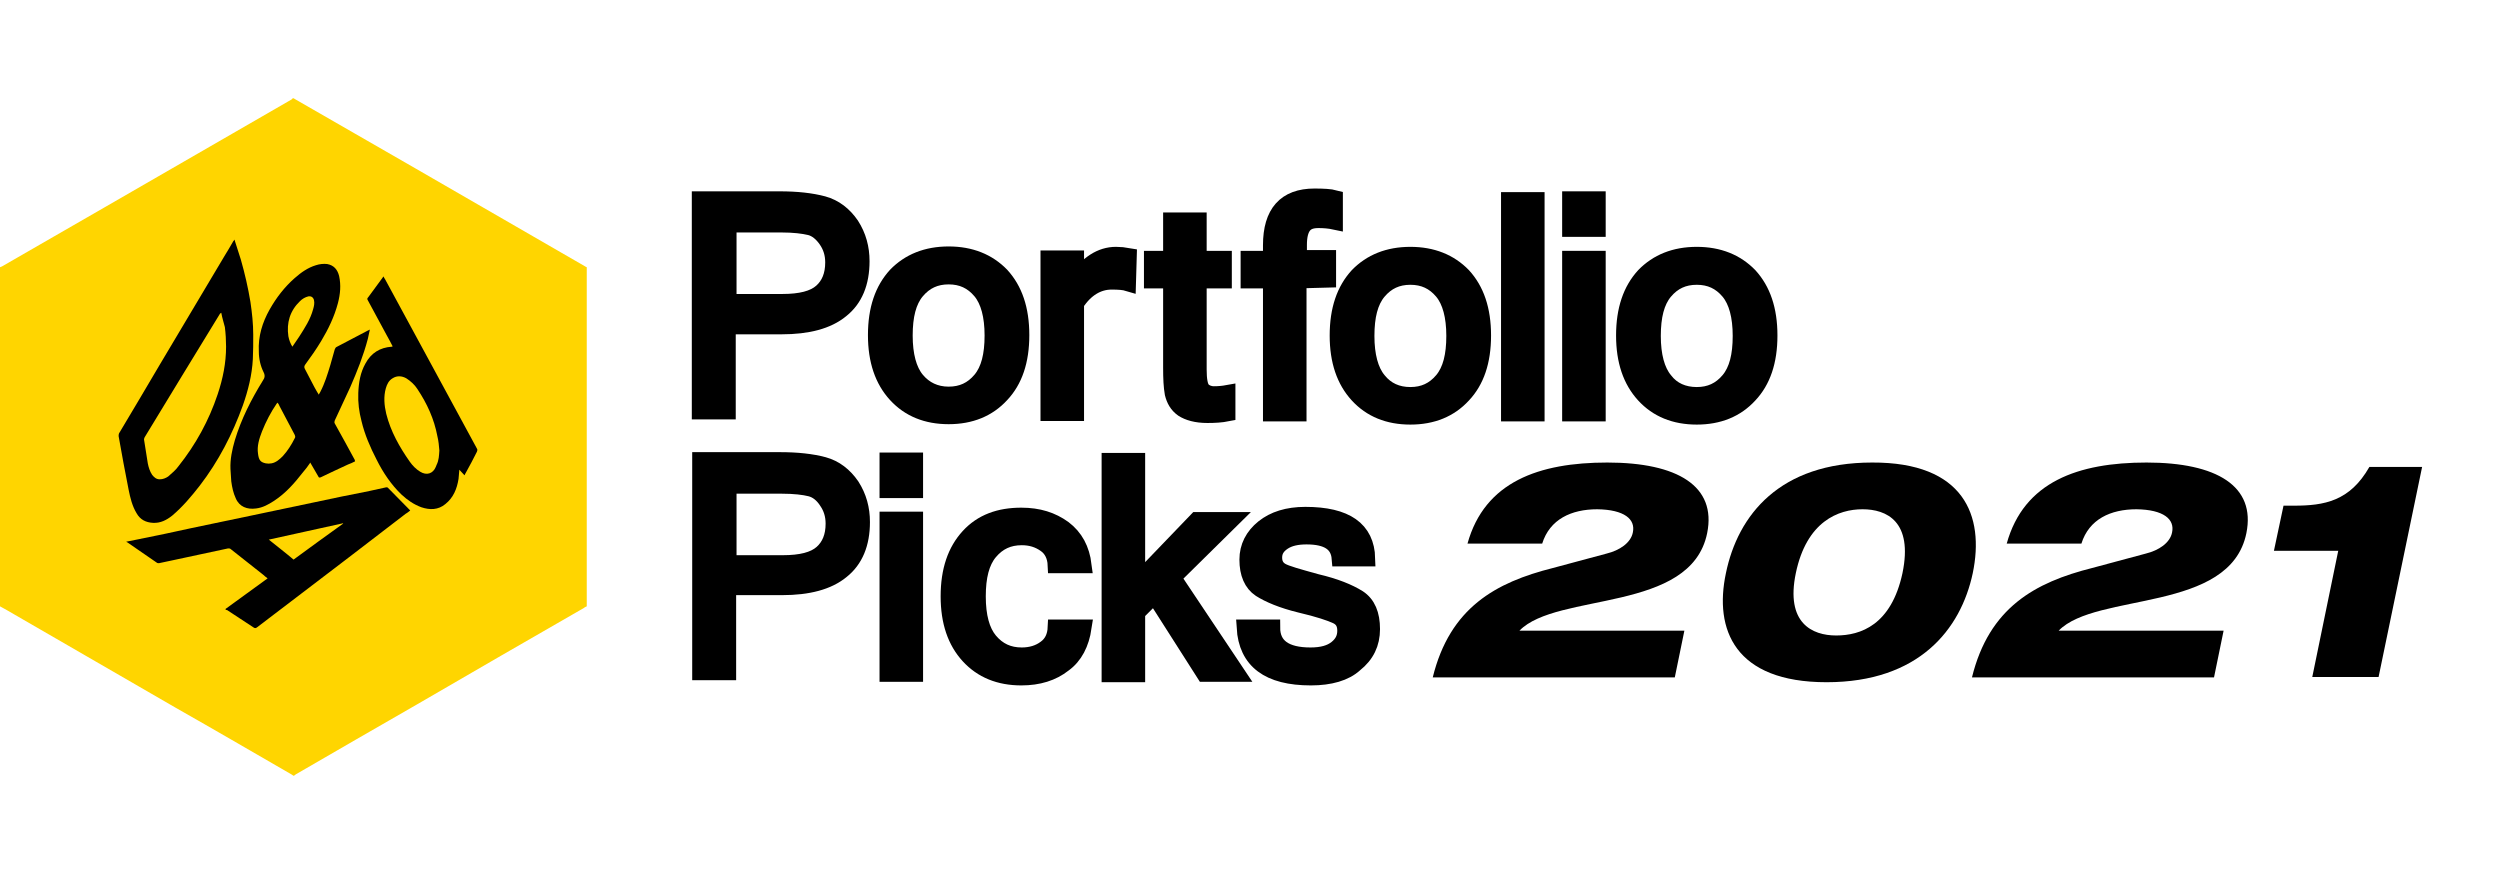
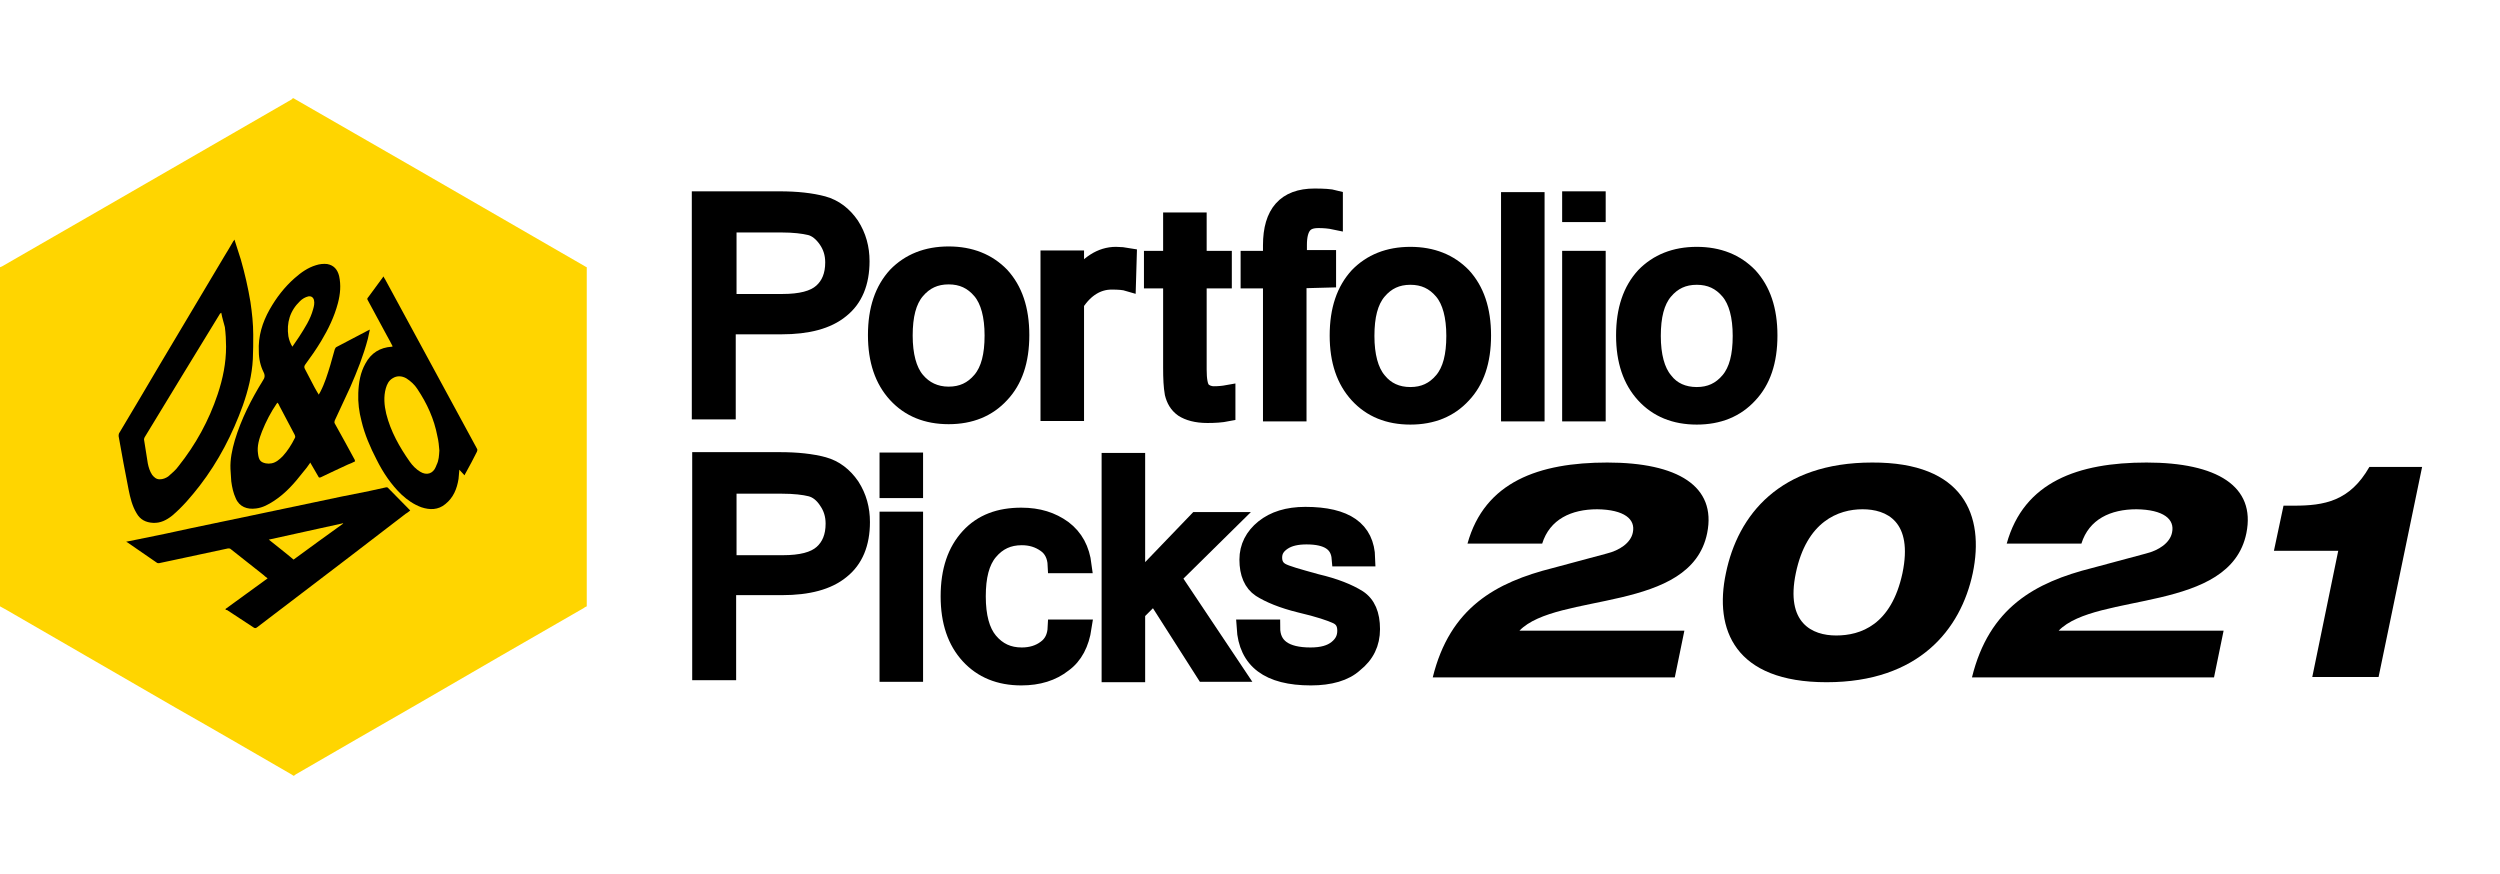
<svg xmlns="http://www.w3.org/2000/svg" version="1.1" id="Layer_1" x="0px" y="0px" viewBox="0 0 625.9 218.6" style="enable-background:new 0 0 625.9 218.6;" xml:space="preserve">
  <style type="text/css">
	.st0{fill:#FFD500;}
	.st1{stroke:#000000;stroke-width:4;stroke-miterlimit:10;}
</style>
  <g>
    <path class="st0" d="M146.9,66.9c0,28.3,0,56.6,0,84.9c-0.2,0.1-0.5,0.2-0.7,0.4c-13.9,8-27.8,16-41.7,24.1   C94.3,182.2,84.1,188,74,193.9c-0.1,0.1-0.2,0.2-0.4,0.3c-0.1,0-0.2,0-0.2,0c-0.1-0.1-0.2-0.2-0.4-0.3c-9.7-5.6-19.3-11.2-29-16.7   c-13.4-7.8-26.9-15.5-40.3-23.3c-1.2-0.7-2.4-1.4-3.7-2.1c0-28.3,0-56.6,0-84.9c0.2-0.1,0.3-0.1,0.5-0.2   c8.6-4.9,17.1-9.9,25.7-14.8c15.6-9,31.2-18,46.8-27c0.1-0.1,0.2-0.2,0.3-0.3c0.1,0,0.1,0,0.2,0c0.2,0.1,0.3,0.2,0.5,0.3   c10,5.7,19.9,11.5,29.9,17.2c14.2,8.2,28.4,16.4,42.6,24.6C146.6,66.8,146.7,66.8,146.9,66.9z" />
    <g>
      <path d="M88.9,115.5c-0.6,0.3-1.2,0.6-1.8,0.8c-2.3,1.1-4.6,2.1-6.8,3.2c-0.3,0.1-0.5,0.1-0.6-0.2c-0.6-1-1.2-2.1-1.8-3.1    c-0.1-0.1-0.1-0.2-0.2-0.4c-0.6,0.9-1.2,1.7-1.9,2.5c-2.1,2.7-4.3,5.2-7.2,7.1c-1.4,0.9-2.8,1.7-4.5,1.9c-2.2,0.3-4.2-0.4-5.1-2.6    c-0.6-1.3-0.9-2.7-1.1-4.2c-0.1-1-0.1-2.1-0.2-3.1c-0.1-2.4,0.4-4.8,1.1-7.2c1.6-5.3,4.1-10.2,7-14.9c0.5-0.7,0.6-1.3,0.2-2.1    c-0.8-1.6-1.2-3.4-1.2-5.2c-0.2-3.8,0.9-7.3,2.7-10.5c1.7-3,3.7-5.6,6.3-7.9c1.6-1.4,3.3-2.6,5.3-3.2c0.9-0.3,1.9-0.4,2.8-0.3    c1.7,0.3,2.6,1.4,3,3c0.5,2.3,0.3,4.5-0.3,6.8c-0.9,3.4-2.4,6.5-4.2,9.5c-1.2,2-2.6,4-4,5.9c-0.2,0.3-0.3,0.6-0.1,1    c0.8,1.5,1.6,3.1,2.4,4.6c0.3,0.6,0.7,1.2,1.1,1.9c0.2-0.3,0.3-0.5,0.4-0.7c1.1-2.1,1.8-4.4,2.5-6.7c0.4-1.3,0.7-2.6,1.1-3.9    c0.1-0.2,0.2-0.5,0.4-0.6c2.7-1.4,5.3-2.8,8-4.2c0.1,0,0.2-0.1,0.4-0.2c-0.2,0.8-0.3,1.5-0.5,2.3C91,89,89.4,93,87.7,96.9    c-1.3,2.8-2.6,5.6-3.9,8.4c-0.1,0.3-0.1,0.5,0,0.7c1.7,3,3.3,6,5,9.1C88.9,115.4,88.9,115.4,88.9,115.5z M69.5,100.8    c-0.1,0.1-0.1,0.2-0.2,0.2c-1.5,2.2-2.7,4.5-3.7,7c-0.7,1.8-1.3,3.7-1,5.6c0.2,1.6,0.6,2.1,1.9,2.4c0.5,0.1,1,0.1,1.5,0    c1.1-0.2,2-1,2.8-1.8c1.2-1.3,2.2-2.9,3-4.5c0.2-0.3,0.1-0.5,0-0.8c-1.3-2.4-2.5-4.8-3.8-7.2C69.9,101.4,69.7,101.1,69.5,100.8z     M73.2,86.8c0.6-0.9,1.1-1.6,1.7-2.5c1.4-2.2,2.8-4.3,3.5-6.9c0.2-0.7,0.4-1.5,0.2-2.3c-0.2-0.7-0.7-1-1.4-0.9    c-0.8,0.2-1.5,0.6-2.1,1.2c-2.5,2.4-3.4,5.4-2.9,8.8C72.4,85.2,72.7,86,73.2,86.8z" />
      <path d="M58.7,60c0.5,1.7,1.1,3.3,1.6,5c1,3.5,1.8,7,2.4,10.6c0.4,2.7,0.7,5.5,0.7,8.2c0,2,0,4.1-0.1,6.1c-0.2,4-1.2,7.9-2.5,11.6    c-2.6,7.2-6.1,14-10.8,20.1c-2.1,2.7-4.3,5.3-6.9,7.5c-1.4,1.1-2.9,1.9-4.8,1.8c-1.8-0.1-3.2-0.8-4.1-2.4c-1.1-1.8-1.6-3.9-2-5.9    c-0.9-4.5-1.7-8.9-2.5-13.4c0-0.2,0-0.5,0.1-0.7c3.4-5.7,6.8-11.4,10.2-17.2c5.4-9.1,10.8-18.1,16.2-27.2c0.7-1.2,1.5-2.4,2.2-3.7    c0.1-0.1,0.2-0.2,0.2-0.3C58.6,60.1,58.6,60.1,58.7,60z M55.4,78.3L55.4,78.3c-0.2,0.1-0.2,0.2-0.3,0.2    c-6.3,10.3-12.6,20.6-18.9,31c-0.1,0.2-0.2,0.5-0.1,0.8c0.3,1.9,0.6,3.8,0.9,5.7c0.2,1,0.5,2,1.1,2.9c0.5,0.6,1,1.1,1.9,1.1    c0.8,0,1.5-0.3,2.1-0.7c0.9-0.8,1.9-1.6,2.6-2.6c4.3-5.4,7.6-11.4,9.8-18c1.3-3.9,2.1-7.8,2.1-11.9c0-1.6-0.1-3.3-0.3-4.9    C56,80.7,55.6,79.5,55.4,78.3z" />
      <path d="M56.4,152.5c3.5-2.6,7.1-5.1,10.6-7.7c-0.4-0.3-0.8-0.6-1.1-0.9c-2.7-2.1-5.4-4.3-8.1-6.4c-0.2-0.2-0.4-0.2-0.7-0.2    c-4.7,1-9.3,2-14,3c-1.1,0.2-2.2,0.5-3.3,0.7c-0.1,0-0.4,0-0.5-0.1c-2.5-1.7-4.9-3.4-7.4-5.1c-0.1-0.1-0.2-0.1-0.3-0.1l0.1-0.1    c1-0.2,2-0.4,3-0.6c4.4-0.9,8.9-1.8,13.3-2.8c5.1-1.1,10.2-2.1,15.3-3.2c5.1-1.1,10.1-2.1,15.2-3.2c4.7-1,9.4-2,14.1-2.9    c1.4-0.3,2.8-0.6,4.1-0.9c0.1,0,0.3,0,0.4,0.1c1.9,1.9,3.7,3.8,5.6,5.7c-0.4,0.3-0.7,0.6-1.1,0.8c-9.6,7.4-19.3,14.8-28.9,22.1    c-2.8,2.1-5.6,4.3-8.4,6.4c-0.3,0.2-0.5,0.2-0.8,0c-2.2-1.5-4.5-2.9-6.7-4.4C56.7,152.8,56.6,152.7,56.4,152.5z M67.3,135.1    c2.1,1.7,4.2,3.3,6.2,5c4.1-3,8.2-6,12.4-9c0,0,0,0,0-0.1C79.7,132.4,73.5,133.7,67.3,135.1z" />
      <path d="M98.3,86.7c-0.5-1-1-1.9-1.5-2.8c-1.6-2.9-3.1-5.8-4.7-8.7c-0.2-0.3-0.2-0.5,0.1-0.8c1.2-1.6,2.4-3.3,3.6-4.9    c0.1-0.1,0.1-0.2,0.2-0.3c0.1,0.3,0.3,0.5,0.4,0.7c7.7,14.1,15.3,28.3,23,42.4c0.2,0.3,0.1,0.5,0,0.8c-0.9,1.8-1.8,3.5-2.8,5.3    c-0.1,0.2-0.2,0.3-0.3,0.6c-0.4-0.5-0.9-0.9-1.3-1.4c-0.1,0.8-0.1,1.6-0.2,2.3c-0.4,2.5-1.3,4.7-3.3,6.3c-1.8,1.5-3.9,1.5-6,0.8    c-1.9-0.7-3.5-1.8-5-3.2c-2.6-2.5-4.6-5.5-6.2-8.7c-1.6-3.1-3-6.3-3.8-9.7c-0.6-2.3-0.9-4.6-0.8-7c0.1-2.6,0.5-5.1,1.8-7.4    c1.4-2.6,3.6-4,6.6-4.2C98.1,86.8,98.2,86.8,98.3,86.7z M110,112.8c-0.1-1.2-0.2-2.4-0.5-3.6c-0.8-4.3-2.6-8.2-5-11.8    c-0.7-1.1-1.7-2-2.8-2.7c-1.1-0.6-2.3-0.7-3.4,0c-1,0.6-1.4,1.5-1.7,2.5c-0.6,2.1-0.4,4.3,0.1,6.4c1.1,4.4,3.3,8.3,5.9,12    c0.7,1,1.6,1.9,2.6,2.5c1.6,1,3.2,0.5,3.9-1.2c0.1-0.2,0.1-0.3,0.2-0.5C109.9,115.2,109.9,114.1,110,112.8z" />
    </g>
  </g>
  <g>
    <g>
      <path class="st1" d="M175.2,49.9h19.9c4.4,0,8,0.4,11,1.2c2.9,0.8,5.2,2.6,7,5.2c1.8,2.8,2.6,5.8,2.6,9.1c0,5.4-1.7,9.5-5.1,12.2    c-3.4,2.8-8.4,4.1-14.9,4.1h-13.5V103h-7V49.9L175.2,49.9z M182.4,75.6h13.5c4.5,0,7.8-0.8,9.8-2.6c1.9-1.7,2.9-4.1,2.9-7.3    c0-2.2-0.6-4-1.7-5.6s-2.5-2.8-4.1-3.2c-1.7-0.4-4-0.7-7.2-0.7h-13.2V75.6z" />
    </g>
    <g>
      <path class="st1" d="M237.5,63.7c5.5,0,9.9,1.8,13.2,5.2c3.3,3.6,5,8.5,5,15s-1.7,11.4-5,14.9c-3.3,3.6-7.7,5.4-13.2,5.4    s-9.9-1.8-13.2-5.4s-5-8.5-5-14.9c0-6.5,1.7-11.4,5-15C227.6,65.5,232,63.7,237.5,63.7z M237.5,98.8c3.3,0,5.9-1.2,8-3.7    s3-6.2,3-11.1s-1-8.7-3-11.1c-2.1-2.5-4.7-3.7-8-3.7s-5.9,1.2-8,3.7s-3,6.2-3,11.1s1,8.7,3,11.1S234.2,98.8,237.5,98.8z" />
    </g>
    <g>
      <path class="st1" d="M282.4,70.9c-1-0.3-2.3-0.4-4.1-0.4c-3.4,0-6.5,1.8-8.9,5.5v27.4h-6.9V64.7h6.9v5.4c2.9-4.1,6.2-6.3,10-6.3    c1,0,2.1,0.1,3.2,0.3L282.4,70.9L282.4,70.9z" />
    </g>
    <g>
      <path class="st1" d="M307.3,103.5c-1.5,0.3-3.2,0.4-5,0.4c-2.8,0-4.8-0.6-6.2-1.5c-1.4-1-2.1-2.3-2.5-3.9    c-0.3-1.7-0.4-3.7-0.4-6.5V70.2h-4.8v-5.4h4.8v-9.6h6.9v9.6h6.3v5.4h-6.3v22.3c0,2.6,0.3,4.3,1,5.1c0.7,0.7,1.7,1.1,2.8,1.1    c1.2,0,2.3-0.1,3.4-0.3L307.3,103.5L307.3,103.5z" />
    </g>
    <g>
      <path class="st1" d="M325.1,70.2v33.3h-6.9V70.2h-5.6v-5.4h5.6v-3.4c0-8.1,3.6-12.2,10.9-12.2c2.2,0,4,0.1,5.1,0.4v5.9    c-1.4-0.3-2.8-0.4-4.1-0.4c-1.7,0-2.9,0.4-3.7,1.4c-0.8,1-1.2,2.6-1.2,4.8v3.3h7.3V70L325.1,70.2L325.1,70.2z" />
    </g>
    <g>
      <path class="st1" d="M353.1,63.8c5.5,0,9.9,1.8,13.2,5.2c3.3,3.6,5,8.5,5,15s-1.7,11.4-5,14.9c-3.3,3.6-7.7,5.4-13.2,5.4    s-9.9-1.8-13.2-5.4c-3.3-3.6-5-8.5-5-14.9c0-6.5,1.7-11.4,5-15C343.2,65.6,347.6,63.8,353.1,63.8z M353.1,98.9    c3.3,0,5.9-1.2,8-3.7s3-6.2,3-11.1s-1-8.7-3-11.1c-2.1-2.5-4.7-3.7-8-3.7s-5.9,1.2-8,3.7s-3,6.2-3,11.1s1,8.7,3,11.1    C347.1,97.7,349.8,98.9,353.1,98.9z" />
    </g>
    <g>
      <path class="st1" d="M384.6,103.5h-6.8V50.1h6.9v53.4H384.6z" />
    </g>
    <g>
-       <path class="st1" d="M400,57.3h-6.9v-7.4h6.9V57.3z M400,103.5h-6.9V64.8h6.9V103.5z" />
+       <path class="st1" d="M400,53.6h-6.9v-3.7h6.9V53.6z M400,103.5h-6.9V64.8h6.9V103.5z" />
    </g>
    <g>
      <path class="st1" d="M424.8,63.8c5.5,0,9.9,1.8,13.2,5.2c3.3,3.6,5,8.5,5,15s-1.7,11.4-5,14.9c-3.3,3.6-7.7,5.4-13.2,5.4    s-9.9-1.8-13.2-5.4c-3.3-3.6-5-8.5-5-14.9c0-6.5,1.7-11.4,5-15C414.9,65.6,419.3,63.8,424.8,63.8z M424.8,98.9    c3.3,0,5.9-1.2,8-3.7s3-6.2,3-11.1s-1-8.7-3-11.1c-2.1-2.5-4.7-3.7-8-3.7s-5.9,1.2-8,3.7s-3,6.2-3,11.1s1,8.7,3,11.1    C418.7,97.7,421.5,98.9,424.8,98.9z" />
    </g>
    <g>
      <path class="st1" d="M175.3,115.2h19.9c4.4,0,8,0.4,11,1.2c2.9,0.8,5.2,2.6,7,5.2c1.8,2.8,2.6,5.8,2.6,9.1c0,5.4-1.7,9.5-5.1,12.2    c-3.4,2.8-8.4,4.1-14.9,4.1h-13.5v21.3h-7V115.2L175.3,115.2z M182.5,141H196c4.5,0,7.8-0.8,9.8-2.6c1.9-1.7,2.9-4.1,2.9-7.3    c0-2.2-0.6-4-1.7-5.6c-1.1-1.7-2.5-2.8-4.1-3.2s-4-0.7-7.2-0.7h-13.3V141H182.5z" />
    </g>
    <g>
      <path class="st1" d="M229.1,122.7h-6.9v-7.4h6.9V122.7z M229.1,168.7h-6.9v-38.6h6.9V168.7z" />
    </g>
    <g>
      <path class="st1" d="M255.7,169.6c-5.5,0-9.9-1.8-13.2-5.4c-3.3-3.6-5-8.5-5-14.9c0-6.5,1.7-11.4,5-15s7.7-5.2,13.2-5.2    c4.3,0,7.7,1.1,10.6,3.2c2.9,2.2,4.5,5.2,5,9.2h-7c-0.1-2.3-1-4.1-2.6-5.2c-1.7-1.2-3.6-1.8-5.9-1.8c-3.3,0-5.9,1.2-8,3.7    s-3,6.2-3,11.1c0,5,1,8.7,3,11.1c2.1,2.5,4.7,3.7,8,3.7c2.3,0,4.3-0.6,5.9-1.8c1.7-1.2,2.5-3,2.6-5.2h7c-0.6,4-2.2,7.2-5,9.2    C263.5,168.5,260,169.6,255.7,169.6z" />
    </g>
    <g>
      <path class="st1" d="M309.8,168.7h-8.3L289,149.1l-4.3,4.3v15.4h-6.9v-53.4h6.9v30.3l14.9-15.5h8.7l-14.6,14.4L309.8,168.7z" />
    </g>
    <g>
      <path class="st1" d="M328.2,169.6c-10.6,0-16.1-4.1-16.6-12.5h6.9c0,4.7,3.3,7,9.6,7c2.9,0,5-0.6,6.5-1.8s2.2-2.6,2.2-4.4    s-0.7-3-2.2-3.7s-4.4-1.7-9.1-2.8c-4.5-1.1-7.8-2.5-10-3.9c-2.1-1.4-3.2-3.9-3.2-7.4c0-3.2,1.4-5.9,4-8s6.1-3.2,10.5-3.2    c10.2,0,15.3,3.6,15.5,10.9h-6.9c-0.3-3.7-3-5.5-8.3-5.5c-2.3,0-4.3,0.4-5.8,1.4s-2.3,2.2-2.3,3.9c0,1.5,0.6,2.6,1.8,3.3    c1.2,0.7,4.1,1.5,8.8,2.8c4.7,1.1,8.1,2.5,10.5,4c2.3,1.5,3.4,4.1,3.4,7.8c0,3.6-1.4,6.5-4.3,8.8    C336.8,168.5,333,169.6,328.2,169.6z" />
    </g>
  </g>
  <g>
    <path d="M419.3,169.6h-60.6c4.3-17.5,15.8-23.8,30.1-27.4l13.4-3.6c3.3-0.8,6.1-2.7,6.6-5.3c0.7-3.3-2.1-5.7-8.9-5.8   c-6.5,0-11.9,2.5-13.8,8.6h-18.7c4.3-15.5,17.9-20.3,35-20.3c17.6,0,27.4,5.9,25,17.7c-4.1,20-37.6,14.7-47,24.4h41.3L419.3,169.6z   " />
    <path d="M493.9,143.5c-3,14.1-13.5,27.3-36.6,27.3c-23,0-28.2-13.2-25.2-27.3c3-14.6,13.5-27.7,36.6-27.7   C491.7,115.7,496.9,129.1,493.9,143.5z M449.6,143.5c-2.6,12.5,4.1,15.6,10.1,15.6c6.1,0,13.8-2.6,16.6-15.6c2.7-13-4-16-10-16   C460.3,127.5,452.3,130.5,449.6,143.5z" />
    <path d="M554.3,169.6h-60.6c4.3-17.5,15.8-23.8,30.1-27.4l13.4-3.6c3.3-0.8,6.1-2.7,6.6-5.3c0.7-3.3-2.1-5.7-8.9-5.8   c-6.5,0-11.9,2.5-13.8,8.6h-18.7c4.3-15.5,17.9-20.3,35-20.3c17.6,0,27.4,5.9,25,17.7c-4.1,20-37.6,14.7-47,24.4h41.3L554.3,169.6z   " />
    <path d="M585.4,137.9h-16.1l2.4-11.3h2.6c7.6,0,14-1.1,18.9-9.7h13.2l-10.9,52.6h-16.6L585.4,137.9z" />
  </g>
</svg>
